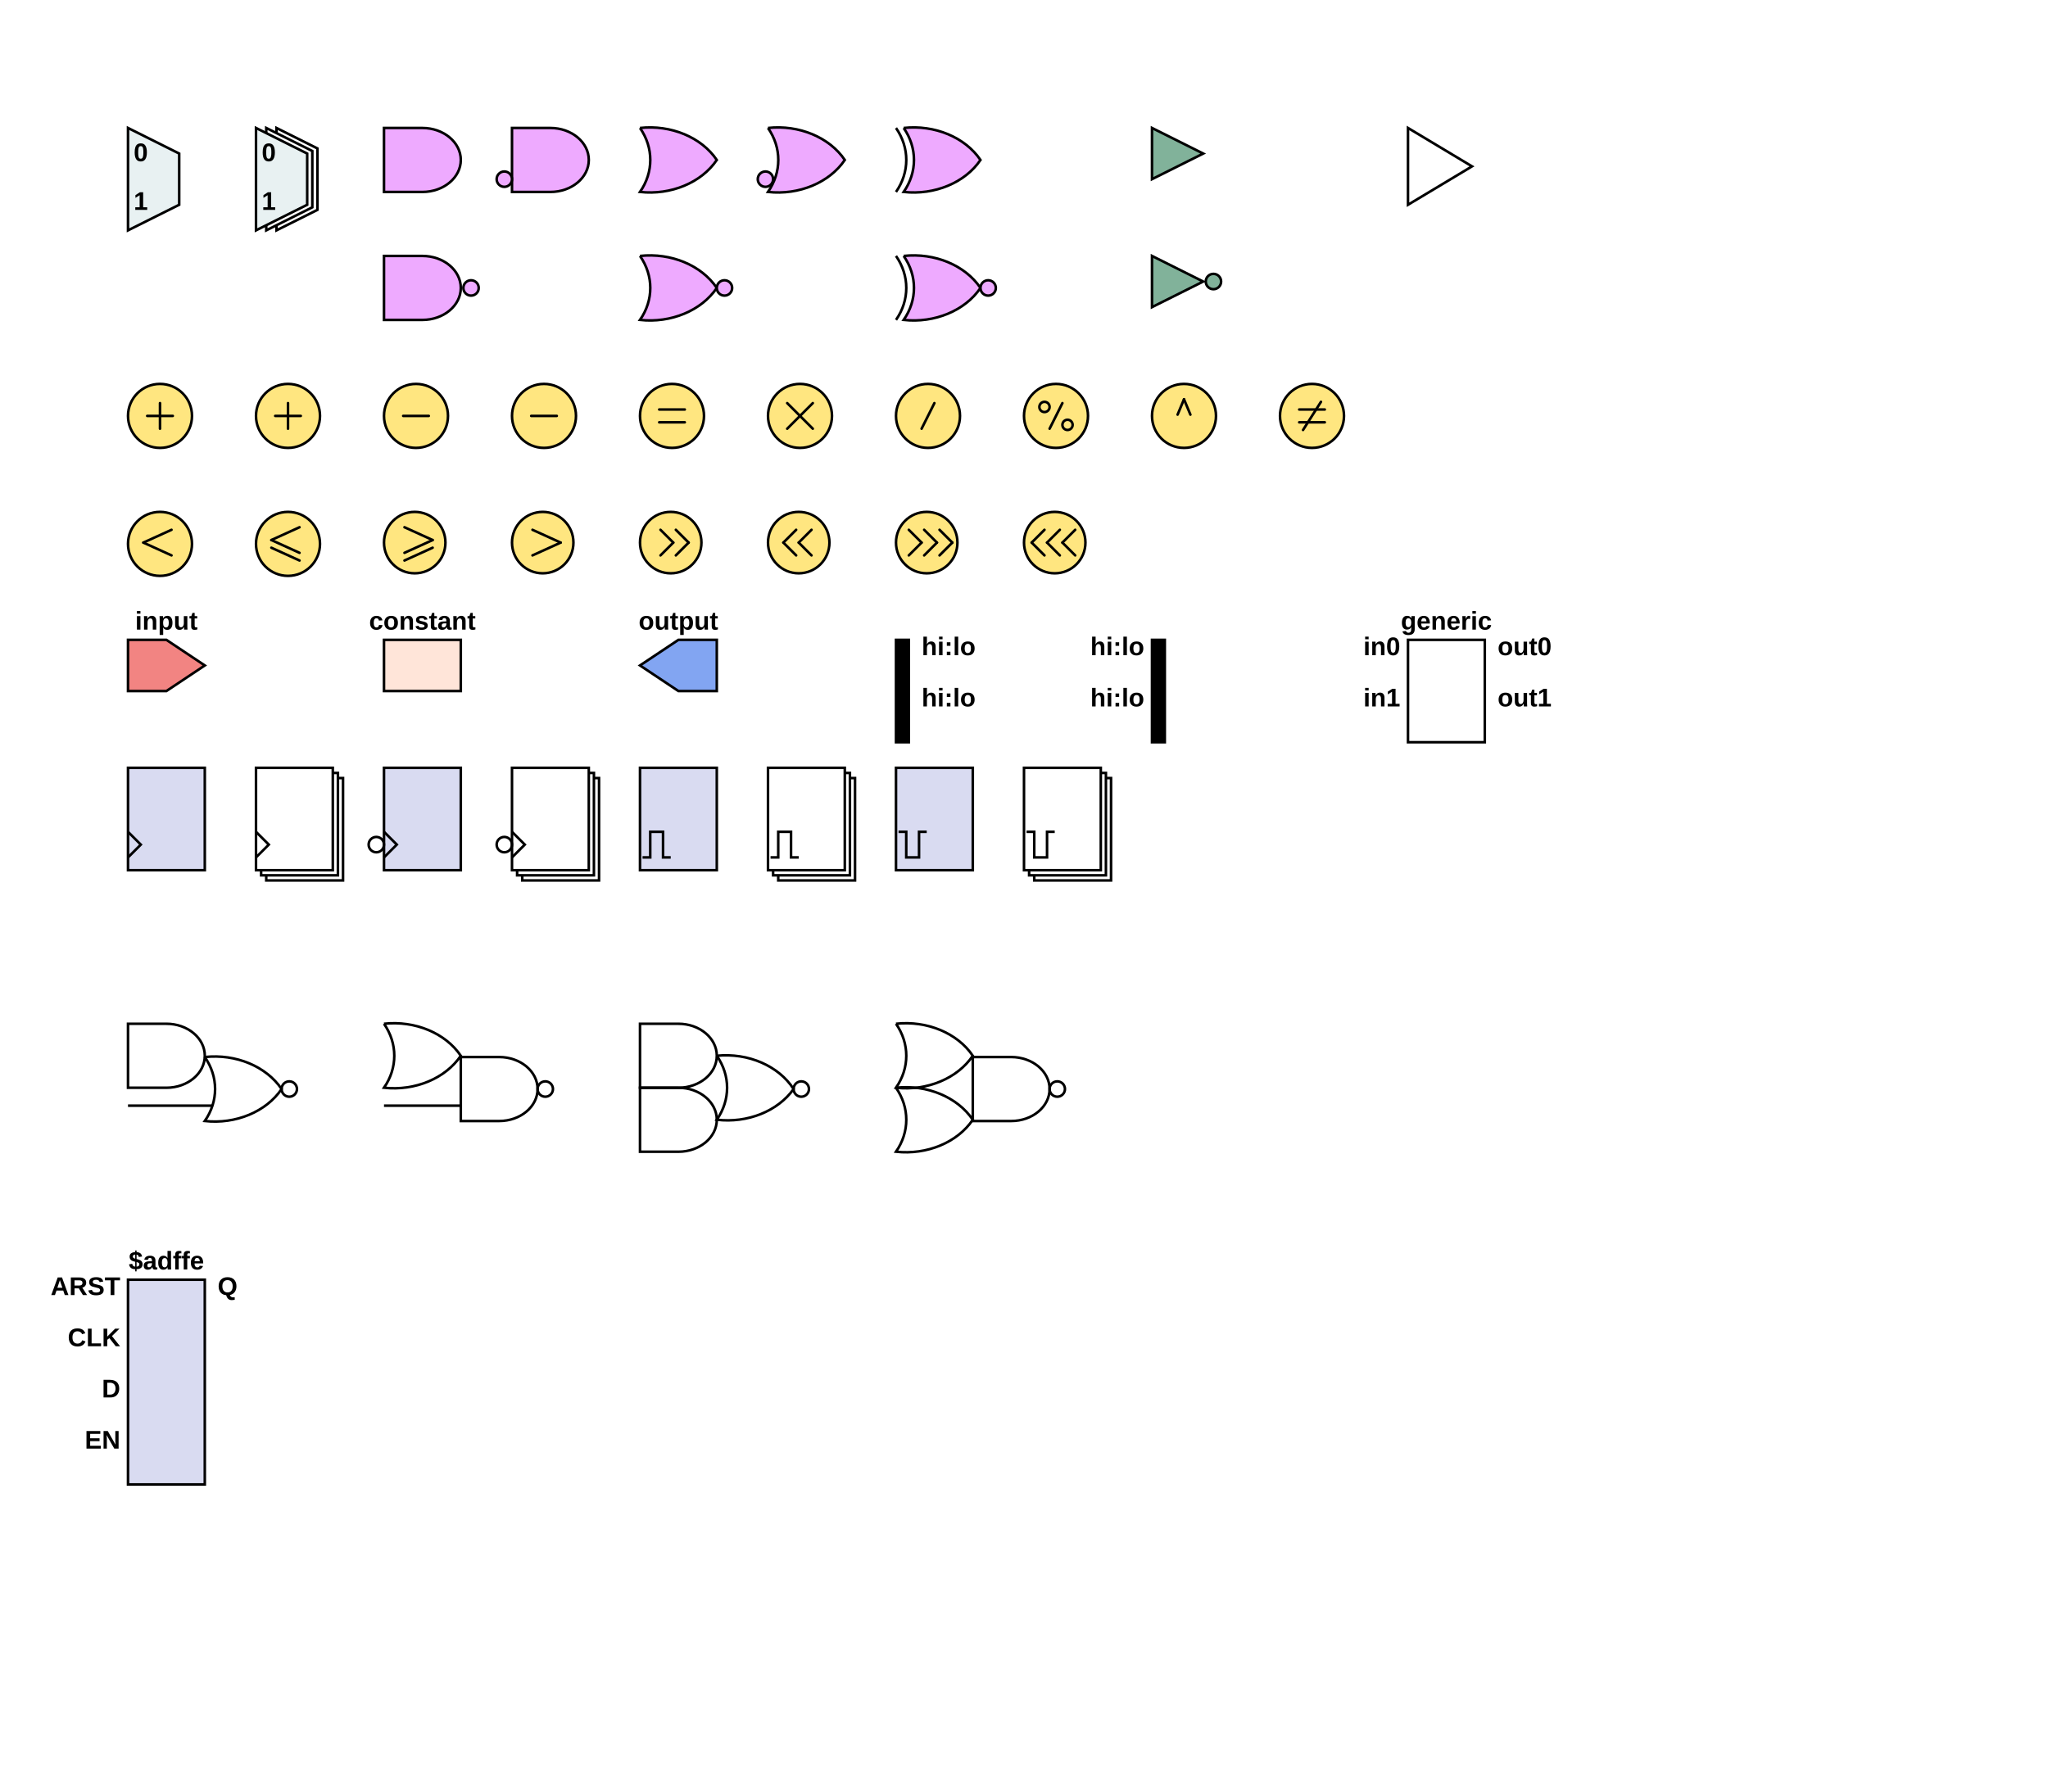
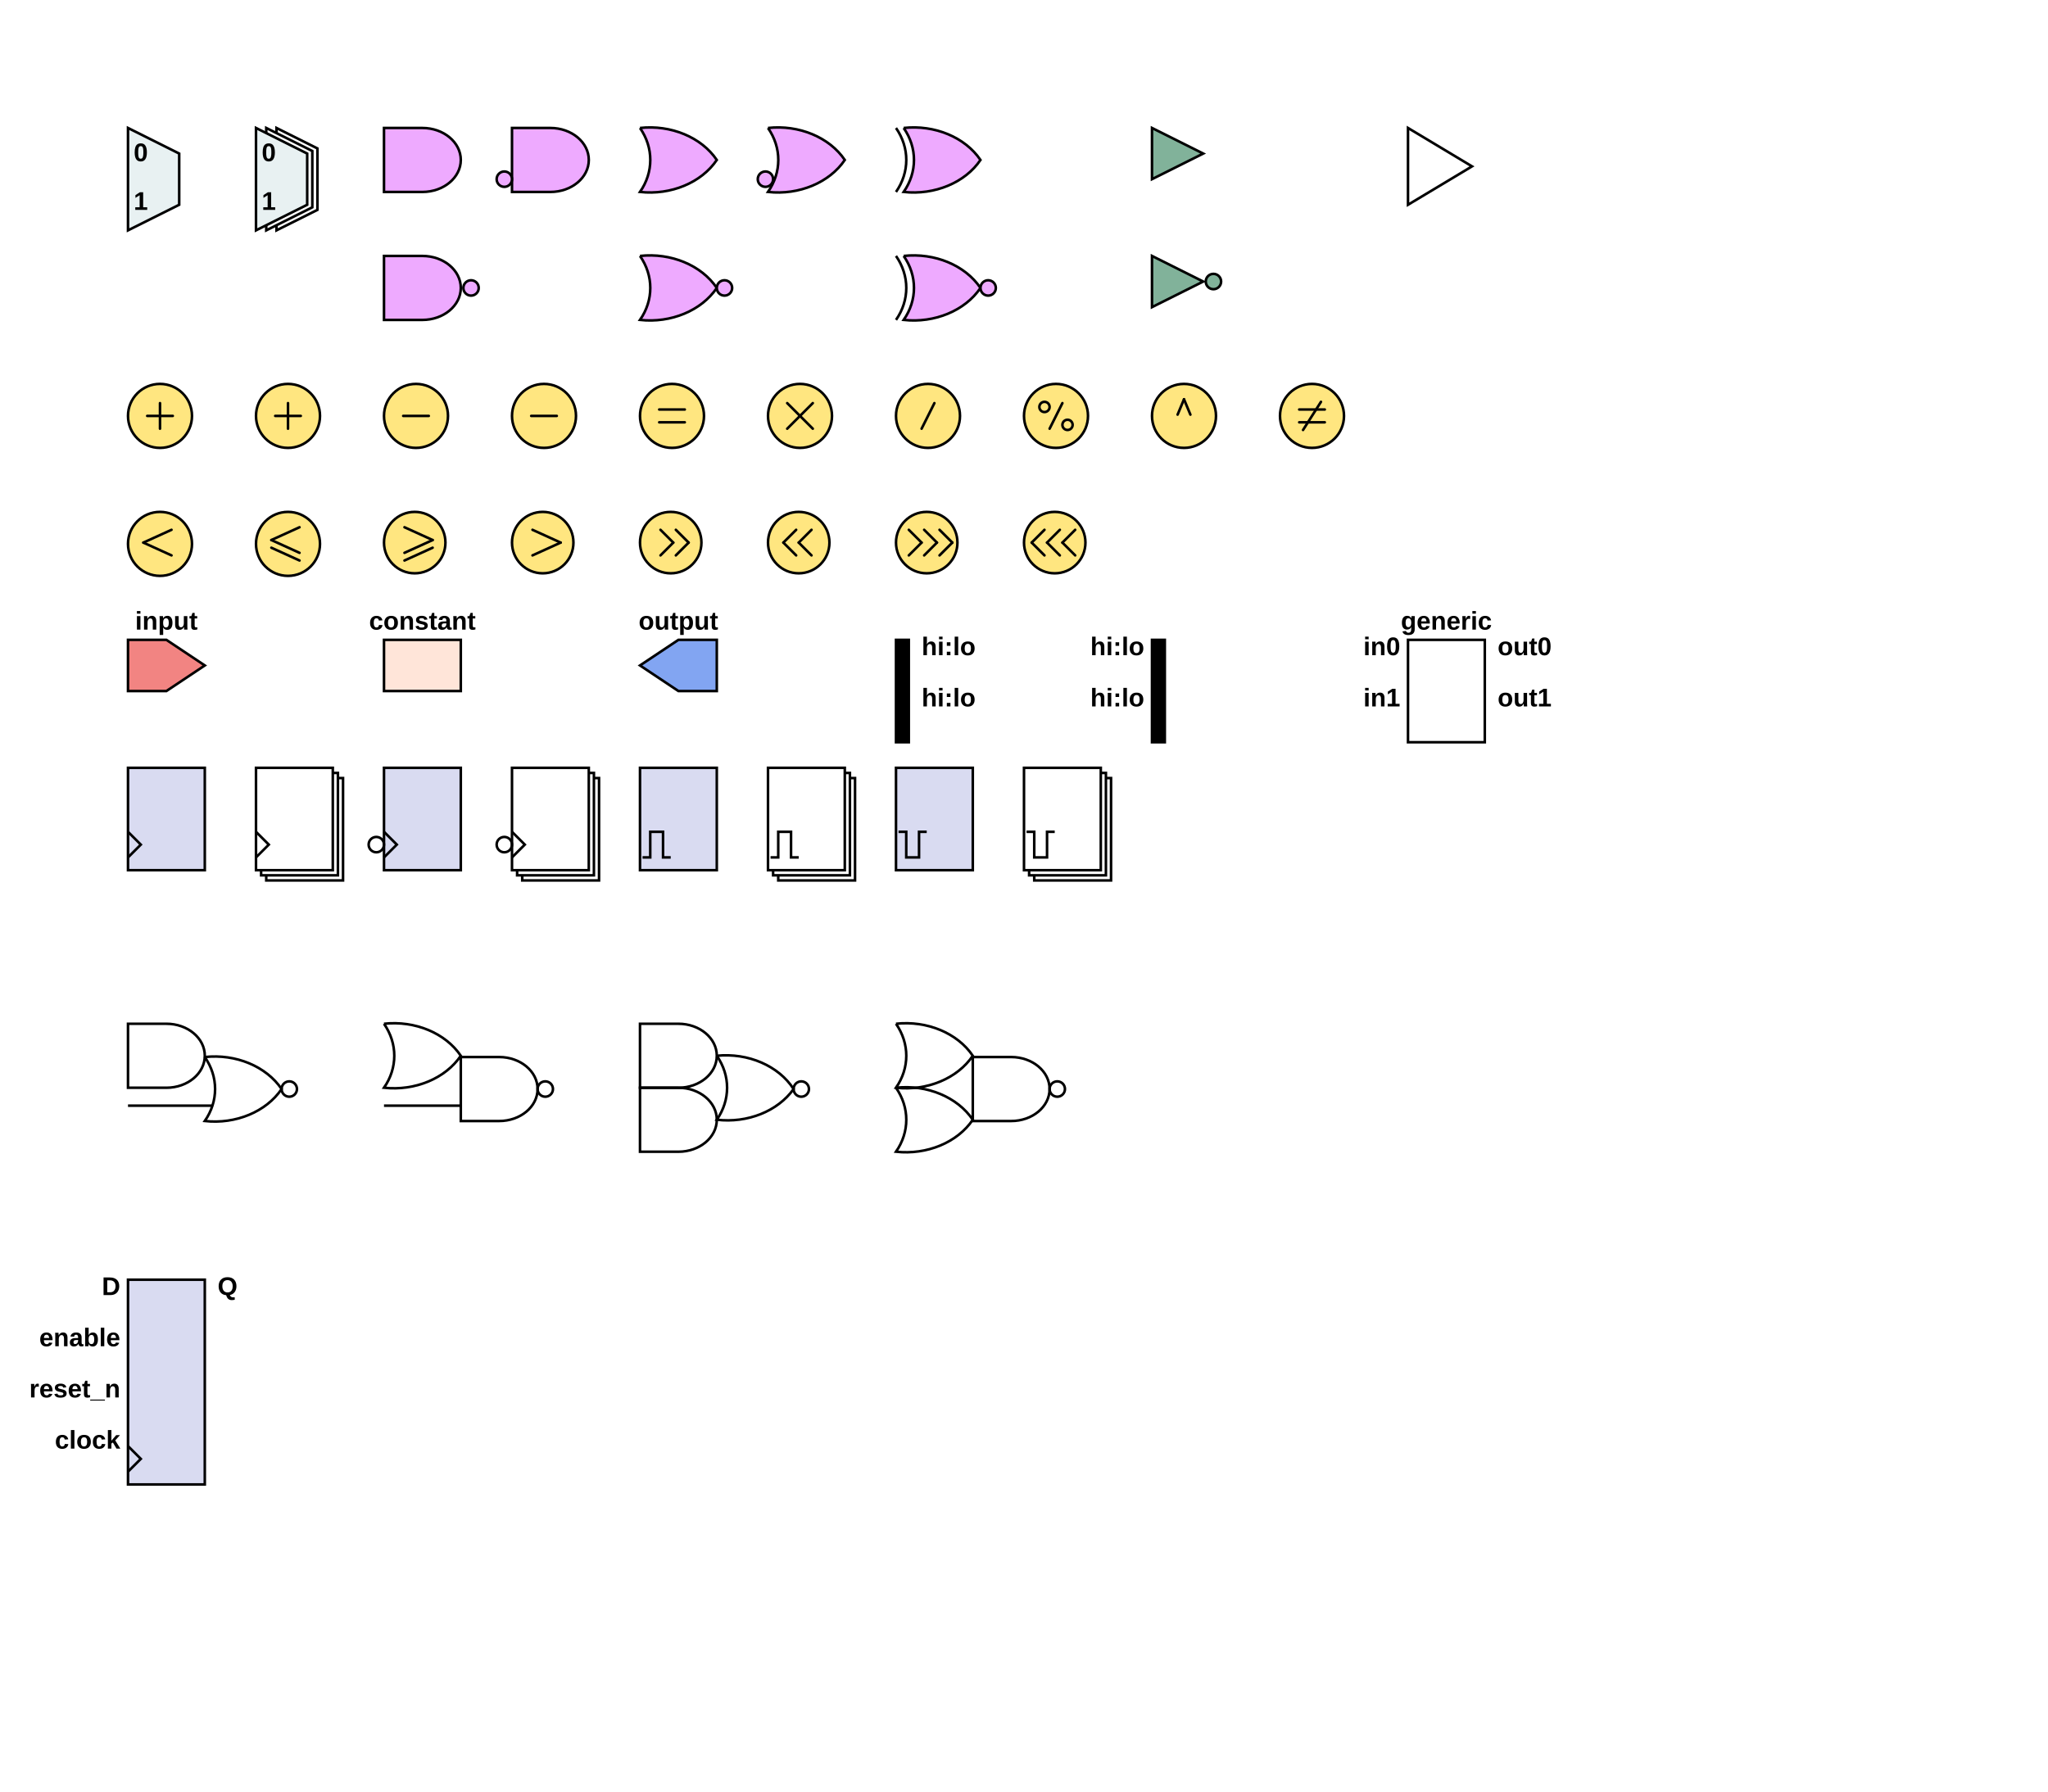
<svg xmlns="http://www.w3.org/2000/svg" xmlns:ns1="https://github.com/nturley/netlistsvg" width="800" height="700">
  <ns1:properties>
    <ns1:layoutEngine org.eclipse.elk.layered.spacing.nodeNodeBetweenLayers="35" org.eclipse.elk.spacing.nodeNode="35" org.eclipse.elk.layered.layering.strategy="LONGEST_PATH" />
    <ns1:low_priority_alias val="$dff" />
  </ns1:properties>
  <style>
        svg {
            stroke: #000;
            fill: none;
        }

        text {
            fill: #000;
            stroke: none;
            font-size: 10px;
            font-weight: bold;
            font-family: "Arial", monospace;
        }

        line {
            stroke-linecap: round;
        }

        .nodelabel {
            text-anchor: middle;
        }

        .inputPortLabel {
            text-anchor: end;
        }

        .splitjoinBody {
            fill: #000;
        }
    </style>
  <g ns1:type="mux" transform="translate(50, 50)" fill="#e8f1f2" ns1:width="20" ns1:height="40">
    <ns1:alias val="$pmux" />
    <ns1:alias val="$mux" />
    <ns1:alias val="$_MUX_" />
    <path d="M0,0 L20,10 L20,30 L0,40 Z" class="$cell_id" />
    <text x="5" y="32" class="nodelabel $cell_id" ns1:attribute="">1</text>
    <text x="5" y="13" class="nodelabel $cell_id" ns1:attribute="">0</text>
    <g ns1:x="0" ns1:y="10" ns1:pid="A" />
    <g ns1:x="0" ns1:y="30" ns1:pid="B" />
    <g ns1:x="10" ns1:y="35" ns1:pid="S" />
    <g ns1:x="20" ns1:y="20" ns1:pid="Y" />
  </g>
  <g ns1:type="mux-bus" transform="translate(100, 50)" ns1:width="24" ns1:height="40">
    <ns1:alias val="$pmux-bus" />
    <ns1:alias val="$mux-bus" />
    <ns1:alias val="$_MUX_-bus" />
    <path d="M0,0 L20,10 L20,30 L0,40 Z" fill="#e8f1f2" class="$cell_id" />
    <path d="M4,2 L4,0 L22,9 L22,31 L4,40 L4,38" class="$cell_id" />
    <path d="M8,2 L8,0 L24,8 L24,32 L8,40 L8,38" class="$cell_id" />
    <text x="5" y="32" class="nodelabel $cell_id" ns1:attribute="">1</text>
    <text x="5" y="13" class="nodelabel $cell_id" ns1:attribute="">0</text>
    <g ns1:x="-1" ns1:y="10" ns1:pid="A" />
    <g ns1:x="-1" ns1:y="30" ns1:pid="B" />
    <g ns1:x="12" ns1:y="38" ns1:pid="S" />
    <g ns1:x="24.5" ns1:y="20" ns1:pid="Y" />
  </g>
  <g ns1:type="and" transform="translate(150,50)" ns1:width="30" ns1:height="25">
    <ns1:alias val="$and" />
    <ns1:alias val="$logic_and" />
    <ns1:alias val="$_AND_" />
    <ns1:alias val="$reduce_and" />
    <path d="M0,0 L0,25 L15,25 A15 12.5 0 0 0 15,0 Z" fill="#eeaaff" class="$cell_id" />
    <g ns1:x="0" ns1:y="5" ns1:pid="A" />
    <g ns1:x="0" ns1:y="20" ns1:pid="B" />
    <g ns1:x="30" ns1:y="12.5" ns1:pid="Y" />
  </g>
  <g ns1:type="nand" transform="translate(150,100)" ns1:width="30" ns1:height="25">
    <ns1:alias val="$nand" />
    <ns1:alias val="$logic_nand" />
    <ns1:alias val="$_NAND_" />
    <path d="M0,0 L0,25 L15,25 A15 12.5 0 0 0 15,0 Z" fill="#eeaaff" class="$cell_id" />
    <circle cx="34" cy="12.5" r="3" fill="#eeaaff" class="$cell_id" />
    <g ns1:x="0" ns1:y="5" ns1:pid="A" />
    <g ns1:x="0" ns1:y="20" ns1:pid="B" />
    <g ns1:x="36" ns1:y="12.5" ns1:pid="Y" />
  </g>
  <g ns1:type="andnot" transform="translate(200,50)" ns1:width="30" ns1:height="25">
    <ns1:alias val="$_ANDNOT_" />
    <path d="M0,0 L0,25 L15,25 A15 12.5 0 0 0 15,0 Z" fill="#eeaaff" class="$cell_id" />
    <circle cx="-3" cy="20" r="3" fill="#eeaaff" />
    <g ns1:x="0" ns1:y="5" ns1:pid="A" />
    <g ns1:x="-6" ns1:y="20" ns1:pid="B" />
    <g ns1:x="30" ns1:y="12.5" ns1:pid="Y" />
  </g>
  <g ns1:type="or" transform="translate(250,50)" ns1:width="30" ns1:height="25">
    <ns1:alias val="$or" />
    <ns1:alias val="$logic_or" />
    <ns1:alias val="$_OR_" />
    <ns1:alias val="$reduce_or" />
    <ns1:alias val="$reduce_bool" />
    <path d="M0,0 A30 25 0 0 1 0,25 A30 25 0 0 0 30,12.5 A30 25 0 0 0 0,0" fill="#eeaaff" class="$cell_id" />
    <g ns1:x="2" ns1:y="5" ns1:pid="A" />
    <g ns1:x="2" ns1:y="20" ns1:pid="B" />
    <g ns1:x="30" ns1:y="12.5" ns1:pid="Y" />
  </g>
  <g ns1:type="reduce_nor" transform="translate(250, 100)" ns1:width="33" ns1:height="25">
    <ns1:alias val="$nor" />
    <ns1:alias val="$reduce_nor" />
    <ns1:alias val="$_NOR_" />
    <ns1:alias val="$_ORNOT_" />
    <path d="M0,0 A30 25 0 0 1 0,25 A30 25 0 0 0 30,12.5 A30 25 0 0 0 0,0" fill="#eeaaff" class="$cell_id" />
    <circle cx="33" cy="12.5" r="3" fill="#eeaaff" class="$cell_id" />
    <g ns1:x="2" ns1:y="5" ns1:pid="A" />
    <g ns1:x="2" ns1:y="20" ns1:pid="B" />
    <g ns1:x="36" ns1:y="12.5" ns1:pid="Y" />
  </g>
  <g ns1:type="ornot" transform="translate(300,50)" ns1:width="30" ns1:height="25">
    <ns1:alias val="$_ORNOT_" />
    <path d="M0,0 A30 25 0 0 1 0,25 A30 25 0 0 0 30,12.5 A30 25 0 0 0 0,0" fill="#eeaaff" class="$cell_id" />
    <circle cx="-1" cy="20" r="3" fill="#eeaaff" />
    <g ns1:x="2" ns1:y="5" ns1:pid="A" />
    <g ns1:x="-4" ns1:y="20" ns1:pid="B" />
    <g ns1:x="30" ns1:y="12.5" ns1:pid="Y" />
  </g>
  <g ns1:type="reduce_xor" transform="translate(350, 50)" ns1:width="33" ns1:height="25">
    <ns1:alias val="$xor" />
    <ns1:alias val="$reduce_xor" />
    <ns1:alias val="$_XOR_" />
    <path d="M3,0 A30 25 0 0 1 3,25 A30 25 0 0 0 33,12.5 A30 25 0 0 0 3,0" fill="#eeaaff" class="$cell_id" />
    <path d="M0,0 A30 25 0 0 1 0,25" class="$cell_id" />
    <g ns1:x="2" ns1:y="5" ns1:pid="A" />
    <g ns1:x="2" ns1:y="20" ns1:pid="B" />
    <g ns1:x="33" ns1:y="12.5" ns1:pid="Y" />
  </g>
  <g ns1:type="reduce_nxor" transform="translate(350, 100)" ns1:width="33" ns1:height="25">
    <ns1:alias val="$xnor" />
    <ns1:alias val="$reduce_xnor" />
    <ns1:alias val="$_XNOR_" />
    <path d="M3,0 A30 25 0 0 1 3,25 A30 25 0 0 0 33,12.5 A30 25 0 0 0 3,0" fill="#eeaaff" class="$cell_id" />
    <path d="M0,0 A30 25 0 0 1 0,25" class="$cell_id" />
    <circle cx="36" cy="12.5" r="3" fill="#eeaaff" class="$cell_id" />
    <g ns1:x="2" ns1:y="5" ns1:pid="A" />
    <g ns1:x="2" ns1:y="20" ns1:pid="B" />
    <g ns1:x="38" ns1:y="12.5" ns1:pid="Y" />
  </g>
  <g ns1:type="tribuf" transform="translate(550, 50)" ns1:width="15" ns1:height="30">
    <ns1:alias val="$tribuf" />
    <ns1:alias val="$_TRIBUF_" />
    <ns1:alias val="tribuf-bus" />
    <ns1:alias val="$tribuf-bus" />
    <ns1:alias val="$_TRIBUF_-bus" />
    <path d="M0,0 L25,15 L0,30 Z" class="$cell_id" />
    <g ns1:x="0" ns1:y="15" ns1:pid="A" />
    <g ns1:x="11" ns1:y="6" ns1:pid="EN" />
    <g ns1:x="25" ns1:y="15" ns1:pid="Y" />
  </g>
  <g ns1:type="not" transform="translate(450,100)" ns1:width="30" ns1:height="20">
    <ns1:alias val="$_NOT_" />
    <ns1:alias val="$not" />
    <ns1:alias val="$logic_not" />
    <path d="M0,0 L0,20 L20,10 Z" fill="#81b29a" class="$cell_id" />
    <circle cx="24" cy="10" r="3" fill="#81b29a" class="$cell_id" />
    <g ns1:x="-1" ns1:y="10" ns1:pid="A" />
    <g ns1:x="27" ns1:y="10" ns1:pid="Y" />
  </g>
  <g ns1:type="buf" transform="translate(450,50)" ns1:width="30" ns1:height="20">
    <ns1:alias val="$_BUF_" />
    <path d="M0,0 L0,20 L20,10 Z" fill="#81b29a" class="$cell_id" />
    <g ns1:x="0" ns1:y="10" ns1:pid="A" />
    <g ns1:x="20" ns1:y="10" ns1:pid="Y" />
  </g>
  <g ns1:type="add" transform="translate(50, 150)" fill="#ffe680" ns1:width="25" ns1:height="25">
    <ns1:alias val="$add" />
    <circle r="12.5" cx="12.5" cy="12.5" fill="#ffe680" class="$cell_id" />
    <line x1="7.5" x2="17.5" y1="12.5" y2="12.5" class="$cell_id" />
    <line x1="12.5" x2="12.5" y1="7.5" y2="17.5" class="$cell_id" />
    <g ns1:x="2" ns1:y="5" ns1:pid="A" />
    <g ns1:x="2" ns1:y="20" ns1:pid="B" />
    <g ns1:x="26" ns1:y="12.5" ns1:pid="Y" />
  </g>
  <g ns1:type="pos" transform="translate(100, 150)" fill="#ffe680" ns1:width="25" ns1:height="25">
    <ns1:alias val="$pos" />
    <circle r="12.5" cx="12.5" cy="12.5" class="$cell_id" />
    <line x1="7.5" x2="17.5" y1="12.5" y2="12.5" class="$cell_id" />
    <line x1="12.5" x2="12.5" y1="7.5" y2="17.5" class="$cell_id" />
    <g ns1:x="-1" ns1:y="12.5" ns1:pid="A" />
    <g ns1:x="26" ns1:y="12.5" ns1:pid="Y" />
  </g>
  <g ns1:type="sub" transform="translate(150,150)" fill="#ffe680" ns1:width="25" ns1:height="25">
    <ns1:alias val="$sub" />
    <circle r="12.5" cx="12.5" cy="12.5" class="$cell_id" />
    <line x1="7.5" x2="17.5" y1="12.5" y2="12.5" class="$cell_id" />
    <g ns1:x="2" ns1:y="5" ns1:pid="A" />
    <g ns1:x="2" ns1:y="20" ns1:pid="B" />
    <g ns1:x="25" ns1:y="12.5" ns1:pid="Y" />
  </g>
  <g ns1:type="neg" transform="translate(200,150)" fill="#ffe680" ns1:width="25" ns1:height="25">
    <ns1:alias val="$neg" />
    <circle r="12.5" cx="12.5" cy="12.5" class="$cell_id" />
    <line x1="7.5" x2="17.5" y1="12.5" y2="12.5" class="$cell_id" />
    <g ns1:x="0" ns1:y="12.5" ns1:pid="A" />
    <g ns1:x="25" ns1:y="12.5" ns1:pid="Y" />
  </g>
  <g ns1:type="eq" transform="translate(250,150)" fill="#ffe680" ns1:width="25" ns1:height="25">
    <ns1:alias val="$eq" />
    <ns1:alias val="$eqx" />
    <circle r="12.5" cx="12.5" cy="12.5" class="$cell_id" />
    <line x1="7.5" x2="17.5" y1="10" y2="10" class="$cell_id" />
    <line x1="7.5" x2="17.5" y1="15" y2="15" class="$cell_id" />
    <g ns1:x="2" ns1:y="5" ns1:pid="A" />
    <g ns1:x="2" ns1:y="20" ns1:pid="B" />
    <g ns1:x="25" ns1:y="12.5" ns1:pid="Y" />
  </g>
  <g ns1:type="mul" transform="translate(300, 150)" fill="#ffe680" ns1:width="25" ns1:height="25">
    <ns1:alias val="$mul" />
    <circle r="12.5" cx="12.5" cy="12.5" class="$cell_id" />
    <line x1="7.5" x2="17.5" y1="7.5" y2="17.5" class="$cell_id" />
    <line x1="17.5" x2="7.5" y1="7.5" y2="17.5" class="$cell_id" />
    <g ns1:x="2" ns1:y="5" ns1:pid="A" />
    <g ns1:x="2" ns1:y="20" ns1:pid="B" />
    <g ns1:x="26" ns1:y="12.5" ns1:pid="Y" />
  </g>
  <g ns1:type="div" transform="translate(350, 150)" fill="#ffe680" ns1:width="25" ns1:height="25">
    <ns1:alias val="$div" />
    <circle r="12.5" cx="12.5" cy="12.5" class="$cell_id" />
    <line x1="15" x2="10" y1="7.5" y2="17.5" class="$cell_id" />
    <g ns1:x="2" ns1:y="5" ns1:pid="A" />
    <g ns1:x="2" ns1:y="20" ns1:pid="B" />
    <g ns1:x="26" ns1:y="12.5" ns1:pid="Y" />
  </g>
  <g ns1:type="mod" transform="translate(400, 150)" fill="#ffe680" ns1:width="25" ns1:height="25">
    <ns1:alias val="$mod" />
    <circle r="12.5" cx="12.5" cy="12.5" class="$cell_id" />
    <line x1="15" x2="10" y1="7.5" y2="17.5" class="$cell_id" />
    <circle r="2" cx="8" cy="9" class="$cell_id" />
    <circle r="2" cx="17" cy="16" class="$cell_id" />
    <g ns1:x="2" ns1:y="5" ns1:pid="A" />
    <g ns1:x="2" ns1:y="20" ns1:pid="B" />
    <g ns1:x="26" ns1:y="12.5" ns1:pid="Y" />
  </g>
  <g ns1:type="pow" transform="translate(450, 150)" fill="#ffe680" ns1:width="25" ns1:height="25">
    <ns1:alias val="$pow" />
    <circle r="12.5" cx="12.5" cy="12.5" class="$cell_id" />
    <line x1="10" x2="12.5" y1="12" y2="6" class="$cell_id" />
    <line x1="15" x2="12.5" y1="12" y2="6" class="$cell_id" />
    <g ns1:x="2" ns1:y="5" ns1:pid="A" />
    <g ns1:x="2" ns1:y="20" ns1:pid="B" />
    <g ns1:x="26" ns1:y="12.5" ns1:pid="Y" />
  </g>
  <g ns1:type="ne" transform="translate(500,150)" fill="#ffe680" ns1:width="25" ns1:height="25">
    <ns1:alias val="$ne" />
    <ns1:alias val="$nex" />
    <circle r="12.5" cx="12.5" cy="12.5" class="$cell_id" />
    <line x1="7.5" x2="17.5" y1="10" y2="10" class="$cell_id" />
    <line x1="7.5" x2="17.5" y1="15" y2="15" class="$cell_id" />
    <line x1="9" x2="16" y1="18" y2="7" class="$cell_id" />
    <g ns1:x="2" ns1:y="5" ns1:pid="A" />
    <g ns1:x="2" ns1:y="20" ns1:pid="B" />
    <g ns1:x="25" ns1:y="12.5" ns1:pid="Y" />
  </g>
  <g ns1:type="lt" transform="translate(50,200)" fill="#ffe680" ns1:width="25" ns1:height="25">
    <ns1:alias val="$lt" />
    <circle r="12.5" cx="12.5" cy="12.5" class="$cell_id" />
    <line x1="6" x2="17" y1="12" y2="7" class="$cell_id" />
    <line x1="6" x2="17" y1="12" y2="17" class="$cell_id" />
    <g ns1:x="2" ns1:y="5" ns1:pid="A" />
    <g ns1:x="2" ns1:y="20" ns1:pid="B" />
    <g ns1:x="25" ns1:y="12.5" ns1:pid="Y" />
  </g>
  <g ns1:type="le" transform="translate(100,200)" fill="#ffe680" ns1:width="25" ns1:height="25">
    <ns1:alias val="$le" />
    <circle r="12.5" cx="12.5" cy="12.5" class="$cell_id" />
    <line x1="6" x2="17" y1="11" y2="6" class="$cell_id" />
    <line x1="6" x2="17" y1="11" y2="16" class="$cell_id" />
    <line x1="6" x2="17" y1="14" y2="19" class="$cell_id" />
    <g ns1:x="2" ns1:y="5" ns1:pid="A" />
    <g ns1:x="2" ns1:y="20" ns1:pid="B" />
    <g ns1:x="25" ns1:y="12.5" ns1:pid="Y" />
  </g>
  <g ns1:type="ge" transform="translate(150,200)" fill="#ffe680" ns1:width="25" ns1:height="25">
    <ns1:alias val="$ge" />
    <circle r="12" cx="12" cy="12" class="$cell_id" />
    <line x1="8" x2="19" y1="6" y2="11" class="$cell_id" />
    <line x1="8" x2="19" y1="16" y2="11" class="$cell_id" />
    <line x1="8" x2="19" y1="19" y2="14" class="$cell_id" />
    <g ns1:x="2" ns1:y="5" ns1:pid="A" />
    <g ns1:x="2" ns1:y="20" ns1:pid="B" />
    <g ns1:x="25" ns1:y="12.5" ns1:pid="Y" />
  </g>
  <g ns1:type="gt" transform="translate(200,200)" fill="#ffe680" ns1:width="25" ns1:height="25">
    <ns1:alias val="$gt" />
    <circle r="12" cx="12" cy="12" class="$cell_id" />
    <line x1="8" x2="19" y1="7" y2="12" class="$cell_id" />
    <line x1="8" x2="19" y1="17" y2="12" class="$cell_id" />
    <g ns1:x="2" ns1:y="5" ns1:pid="A" />
    <g ns1:x="2" ns1:y="20" ns1:pid="B" />
    <g ns1:x="25" ns1:y="12.5" ns1:pid="Y" />
  </g>
  <g ns1:type="shr" transform="translate(250,200)" fill="#ffe680" ns1:width="25" ns1:height="25">
    <ns1:alias val="$shr" />
    <circle r="12" cx="12" cy="12" class="$cell_id" />
    <line x1="8" x2="13" y1="7" y2="12" class="$cell_id" />
    <line x1="8" x2="13" y1="17" y2="12" class="$cell_id" />
    <line x1="14" x2="19" y1="7" y2="12" class="$cell_id" />
    <line x1="14" x2="19" y1="17" y2="12" class="$cell_id" />
    <g ns1:x="2" ns1:y="5" ns1:pid="A" />
    <g ns1:x="2" ns1:y="20" ns1:pid="B" />
    <g ns1:x="25" ns1:y="12.5" ns1:pid="Y" />
  </g>
  <g ns1:type="shl" transform="translate(300,200)" fill="#ffe680" ns1:width="25" ns1:height="25">
    <ns1:alias val="$shl" />
    <circle r="12" cx="12" cy="12" class="$cell_id" />
    <line x1="6" x2="11" y1="12" y2="7" class="$cell_id" />
    <line x1="6" x2="11" y1="12" y2="17" class="$cell_id" />
    <line x1="12" x2="17" y1="12" y2="7" class="$cell_id" />
    <line x1="12" x2="17" y1="12" y2="17" class="$cell_id" />
    <g ns1:x="2" ns1:y="5" ns1:pid="A" />
    <g ns1:x="2" ns1:y="20" ns1:pid="B" />
    <g ns1:x="25" ns1:y="12.5" ns1:pid="Y" />
  </g>
  <g ns1:type="sshr" transform="translate(350,200)" fill="#ffe680" ns1:width="25" ns1:height="25">
    <ns1:alias val="$sshr" />
    <circle r="12" cx="12" cy="12" class="$cell_id" />
    <line x1="5" x2="10" y1="7" y2="12" class="$cell_id" />
    <line x1="5" x2="10" y1="17" y2="12" class="$cell_id" />
    <line x1="11" x2="16" y1="7" y2="12" class="$cell_id" />
    <line x1="11" x2="16" y1="17" y2="12" class="$cell_id" />
    <line x1="17" x2="22" y1="7" y2="12" class="$cell_id" />
    <line x1="17" x2="22" y1="17" y2="12" class="$cell_id" />
    <g ns1:x="2" ns1:y="5" ns1:pid="A" />
    <g ns1:x="2" ns1:y="20" ns1:pid="B" />
    <g ns1:x="25" ns1:y="12.5" ns1:pid="Y" />
  </g>
  <g ns1:type="sshl" transform="translate(400,200)" fill="#ffe680" ns1:width="25" ns1:height="25">
    <ns1:alias val="$sshl" />
    <circle r="12" cx="12" cy="12" class="$cell_id" />
    <line x1="3" x2="8" y1="12" y2="7" class="$cell_id" />
    <line x1="3" x2="8" y1="12" y2="17" class="$cell_id" />
    <line x1="9" x2="14" y1="12" y2="7" class="$cell_id" />
    <line x1="9" x2="14" y1="12" y2="17" class="$cell_id" />
    <line x1="15" x2="20" y1="12" y2="7" class="$cell_id" />
    <line x1="15" x2="20" y1="12" y2="17" class="$cell_id" />
    <g ns1:x="2" ns1:y="5" ns1:pid="A" />
    <g ns1:x="2" ns1:y="20" ns1:pid="B" />
    <g ns1:x="25" ns1:y="12.5" ns1:pid="Y" />
  </g>
  <g ns1:type="inputExt" transform="translate(50,250)" fill="#f28482" ns1:width="30" ns1:height="20">
    <text x="15" y="-4" class="nodelabel $cell_id" ns1:attribute="ref">input</text>
    <ns1:alias val="$_inputExt_" />
    <path d="M0,0 L0,20 L15,20 L30,10 L15,0 Z" class="$cell_id" />
    <g ns1:x="30" ns1:y="10" ns1:pid="Y" />
  </g>
  <g ns1:type="constant" transform="translate(150,250)" fill="#ffe5d9" ns1:width="30" ns1:height="20">
    <text x="15" y="-4" class="nodelabel $cell_id" ns1:attribute="ref">constant</text>
    <ns1:alias val="$_constant_" />
    <rect width="30" height="20" class="$cell_id" />
    <g ns1:x="31" ns1:y="10" ns1:pid="Y" />
  </g>
  <g ns1:type="outputExt" transform="translate(250,250)" fill="#82a5f2" ns1:width="30" ns1:height="20">
    <text x="15" y="-4" class="nodelabel $cell_id" ns1:attribute="ref">output</text>
    <ns1:alias val="$_outputExt_" />
    <path d="M30,0 L30,20 L15,20 L0,10 L15,0 Z" class="$cell_id" />
    <g ns1:x="0" ns1:y="10" ns1:pid="A" />
  </g>
  <g ns1:type="split" transform="translate(350,250)" ns1:width="5" ns1:height="40">
    <rect width="5" height="40" class="splitjoinBody" ns1:generic="body" />
    <ns1:alias val="$_split_" />
    <g ns1:x="0" ns1:y="20" ns1:pid="in" />
    <g transform="translate(5, 10)" ns1:x="4" ns1:y="10" ns1:pid="out0">
      <text x="5" y="-4">hi:lo</text>
    </g>
    <g transform="translate(5, 30)" ns1:x="4" ns1:y="30" ns1:pid="out1">
      <text x="5" y="-4">hi:lo</text>
    </g>
  </g>
  <g ns1:type="join" transform="translate(450,250)" ns1:width="4" ns1:height="40">
    <rect width="5" height="40" class="splitjoinBody" ns1:generic="body" />
    <ns1:alias val="$_join_" />
    <g ns1:x="5" ns1:y="20" ns1:pid="out" />
    <g transform="translate(0, 10)" ns1:x="0" ns1:y="10" ns1:pid="in0">
      <text x="-3" y="-4" class="inputPortLabel">hi:lo</text>
    </g>
    <g transform="translate(0, 30)" ns1:x="0" ns1:y="30" ns1:pid="in1">
      <text x="-3" y="-4" class="inputPortLabel">hi:lo</text>
    </g>
  </g>
  <g ns1:type="dff" transform="translate(50,300)" ns1:width="30" ns1:height="40">
    <ns1:alias val="$dff" />
    <ns1:alias val="$_DFF_" />
    <ns1:alias val="$_DFF_P_" />
    <ns1:alias val="$adff" />
    <ns1:alias val="$_DFF_" />
    <ns1:alias val="$_DFF_P_" />
    <ns1:alias val="$sdff" />
    <ns1:alias val="$_DFF_" />
    <ns1:alias val="$_DFF_P_" />
    <rect width="30" height="40" x="0" y="0" fill="#D9DBF1" class="$cell_id" />
    <path d="M0,35 L5,30 L0,25" class="$cell_id" />
    <g ns1:x="31" ns1:y="10" ns1:pid="Q" />
    <g ns1:x="-1" ns1:y="30" ns1:pid="CLK" />
    <g ns1:x="-1" ns1:y="30" ns1:pid="C" />
    <g ns1:x="-1" ns1:y="10" ns1:pid="D" />
    <g ns1:x="15" ns1:y="40" ns1:pid="ARST" />
-     <g ns1:x="15" ns1:y="40" ns1:pid="SRST" />
  </g>
  <g ns1:type="adffe" transform="translate(50,500)" ns1:width="30" ns1:height="80" id="cell_id">
    <ns1:alias val="$adffe" />
    <ns1:alias val="$_ADFFE_" />
    <ns1:alias val="$__ADFFE__P_" />
-     <text x="15" y="-4" class="nodelabel" ns1:attribute="ref">$adffe</text>
    <rect width="30" height="80" ns1:generic="body" fill="#D9DBF1" />
-     <g transform="translate(0,10)" ns1:x="0" ns1:y="10" ns1:pid="ARST" id="ARST">
-       <text x="-3" y="-4" class="inputPortLabel">ARST</text>
-     </g>
-     <g transform="translate(0,30)" ns1:x="0" ns1:y="30" ns1:pid="CLK" id="CLK">
-       <text x="-3" y="-4" class="inputPortLabel">CLK</text>
-     </g>
-     <g transform="translate(0,50)" ns1:x="0" ns1:y="50" ns1:pid="D" id="D">
+     <path d="M0,75 L5,70 L0,65" class="$cell_id" />
+     <g transform="translate(0,10)" ns1:x="0" ns1:y="10" ns1:pid="D" id="D">
      <text x="-3" y="-4" class="inputPortLabel">D</text>
    </g>
-     <g transform="translate(0,70)" ns1:x="0" ns1:y="70" ns1:pid="EN" id="EN">
-       <text x="-3" y="-4" class="inputPortLabel">EN</text>
+     <g transform="translate(0,30)" ns1:x="0" ns1:y="30" ns1:pid="EN" id="EN">
+       <text x="-3" y="-4" class="inputPortLabel">enable</text>
+     </g>
+     <g transform="translate(0,50)" ns1:x="0" ns1:y="50" ns1:pid="ARST" id="ARST">
+       <text x="-3" y="-4" class="inputPortLabel">reset_n</text>
+     </g>
+     <g transform="translate(0,70)" ns1:x="0" ns1:y="70" ns1:pid="CLK" id="CLK">
+       <text x="-3" y="-4" class="inputPortLabel">clock</text>
    </g>
    <g transform="translate(30,10)" ns1:x="30" ns1:y="10" ns1:pid="Q" id="Q">
      <text x="5" y="-4" style="fill:#000; stroke:none">Q</text>
    </g>
  </g>
  <g ns1:type="dff-bus" transform="translate(100,300)" ns1:width="34" ns1:height="44">
    <ns1:alias val="$dff-bus" />
    <ns1:alias val="$_DFF_-bus" />
    <ns1:alias val="$_DFF_P_-bus" />
    <ns1:alias val="adff-bus" />
    <ns1:alias val="$adff-bus" />
    <ns1:alias val="$_DFF_-bus" />
    <ns1:alias val="$_DFF_P_-bus" />
    <ns1:alias val="sdff-bus" />
    <ns1:alias val="$sdff-bus" />
    <ns1:alias val="$_DFF_-bus" />
    <ns1:alias val="$_DFF_P_-bus" />
    <rect width="30" height="40" x="0" y="0" class="$cell_id" />
    <path d="M0,35 L5,30 L0,25" class="$cell_id" />
    <path d="M30,2 L32,2 L32,42 L2,42 L2,40" class="$cell_id" />
    <path d="M32,4 L34,4 L34,44 L4,44 L4,42" class="$cell_id" />
    <g ns1:x="35" ns1:y="10" ns1:pid="Q" />
    <g ns1:x="-1" ns1:y="30" ns1:pid="CLK" />
    <g ns1:x="-1" ns1:y="30" ns1:pid="C" />
    <g ns1:x="-1" ns1:y="10" ns1:pid="D" />
    <g ns1:x="17" ns1:y="44" ns1:pid="ARST" />
    <g ns1:x="17" ns1:y="44" ns1:pid="SRST" />
  </g>
  <g ns1:type="dffn" transform="translate(150,300)" ns1:width="30" ns1:height="40">
    <ns1:alias val="$dffn" />
    <ns1:alias val="$_DFF_N_" />
    <rect width="30" height="40" x="0" y="0" fill="#D9DBF1" class="$cell_id" />
    <path d="M0,35 L5,30 L0,25" class="$cell_id" />
    <circle cx="-3" cy="30" r="3" class="$cell_id" />
    <g ns1:x="30" ns1:y="10" ns1:pid="Q" />
    <g ns1:x="-6" ns1:y="30" ns1:pid="CLK" />
    <g ns1:x="-6" ns1:y="30" ns1:pid="C" />
    <g ns1:x="0" ns1:y="10" ns1:pid="D" />
  </g>
  <g ns1:type="dffn-bus" transform="translate(200,300)" ns1:width="30" ns1:height="40">
    <ns1:alias val="$dffn-bus" />
    <ns1:alias val="$_DFF_N_-bus" />
    <rect width="30" height="40" x="0" y="0" class="$cell_id" />
    <path d="M0,35 L5,30 L0,25" class="$cell_id" />
    <circle cx="-3" cy="30" r="3" class="$cell_id" />
    <path d="M30,2 L32,2 L32,42 L2,42 L2,40" class="$cell_id" />
    <path d="M32,4 L34,4 L34,44 L4,44 L4,42" class="$cell_id" />
    <g ns1:x="35" ns1:y="10" ns1:pid="Q" />
    <g ns1:x="-6" ns1:y="30" ns1:pid="CLK" />
    <g ns1:x="-6" ns1:y="30" ns1:pid="C" />
    <g ns1:x="0" ns1:y="10" ns1:pid="D" />
  </g>
  <g ns1:type="dlatch" transform="translate(250,300)" ns1:width="30" ns1:height="40">
    <ns1:alias val="$dlatch" />
    <ns1:alias val="$_DLATCH_" />
    <ns1:alias val="adlatch" />
    <ns1:alias val="$adlatch" />
    <rect width="30" height="40" x="0" y="0" fill="#D9DBF1" class="$cell_id" />
    <path d="M 1,35 H 4 V 25 h 5 v 10 h 3" class="$cell_id" />
    <g ns1:x="30" ns1:y="10" ns1:pid="Q" />
    <g ns1:x="0" ns1:y="10" ns1:pid="D" />
    <g ns1:x="-1" ns1:y="30" ns1:pid="EN" />
    <g ns1:x="15" ns1:y="40" ns1:pid="ARST" />
  </g>
  <g ns1:type="dlatch-bus" transform="translate(300,300)" ns1:width="30" ns1:height="40">
    <ns1:alias val="$dlatch-bus" />
    <ns1:alias val="$_DLATCH_-bus" />
    <ns1:alias val="adlatch-bus" />
    <ns1:alias val="$adlatch-bus" />
    <rect width="30" height="40" x="0" y="0" class="$cell_id" />
    <path d="M 1,35 H 4 V 25 h 5 v 10 h 3" class="$cell_id" />
    <path d="M30,2 L32,2 L32,42 L2,42 L2,40" class="$cell_id" />
    <path d="M32,4 L34,4 L34,44 L4,44 L4,42" class="$cell_id" />
    <g ns1:x="35" ns1:y="10" ns1:pid="Q" />
    <g ns1:x="0" ns1:y="10" ns1:pid="D" />
    <g ns1:x="-1" ns1:y="30" ns1:pid="EN" />
    <g ns1:x="17" ns1:y="44" ns1:pid="ARST" />
  </g>
  <g ns1:type="dlatchn" transform="translate(350,300)" ns1:width="30" ns1:height="40">
    <ns1:alias val="$dlatchn" />
    <ns1:alias val="$_DLATCH_N_" />
    <rect width="30" height="40" x="0" y="0" fill="#D9DBF1" class="$cell_id" />
    <path d="M 1,25 H 4 V 35 H 9 V 25 h 3" class="$cell_id" />
    <g ns1:x="30" ns1:y="10" ns1:pid="Q" />
    <g ns1:x="0" ns1:y="10" ns1:pid="D" />
    <g ns1:x="-1" ns1:y="30" ns1:pid="EN" />
  </g>
  <g ns1:type="dlatchn-bus" transform="translate(400,300)" ns1:width="30" ns1:height="40">
    <ns1:alias val="$dlatchn-bus" />
    <ns1:alias val="$_DLATCH_N_-bus" />
    <rect width="30" height="40" x="0" y="0" class="$cell_id" />
    <path d="M 1,25 H 4 V 35 H 9 V 25 h 3" class="$cell_id" />
    <path d="M30,2 L32,2 L32,42 L2,42 L2,40" class="$cell_id" />
    <path d="M32,4 L34,4 L34,44 L4,44 L4,42" class="$cell_id" />
    <g ns1:x="35" ns1:y="10" ns1:pid="Q" />
    <g ns1:x="0" ns1:y="10" ns1:pid="D" />
    <g ns1:x="-1" ns1:y="30" ns1:pid="EN" />
  </g>
  <g ns1:type="_AOI3_" transform="translate(50, 400)" ns1:width="66" ns1:height="40">
    <ns1:alias val="$_AOI3_" />
    <path d="M0,0 L0,25 L15,25 A15 12.5 0 0 0 15,0 Z" class="$cell_id" />
    <path d="M30,13 A30 25 0 0 1 30,38 A30 25 0 0 0 60,25.5 A30 25 0 0 0 30,13" class="$cell_id" />
    <circle cx="63" cy="25.5" r="3" class="$cell_id" />
    <path d="M0,32 L33,32" />
    <g ns1:x="0" ns1:y="5" ns1:pid="A" />
    <g ns1:x="0" ns1:y="20" ns1:pid="B" />
    <g ns1:x="0" ns1:y="32" ns1:pid="C" />
    <g ns1:x="66" ns1:y="25.5" ns1:pid="Y" />
  </g>
  <g ns1:type="_OAI3_" transform="translate(150, 400)" ns1:width="66" ns1:height="40">
    <ns1:alias val="$_OAI3_" />
    <path d="M30,13 L30,38 L45,38 A15 12.5 0 0 0 45,13 Z" class="$cell_id" />
    <path d="M0,0 A30 25 0 0 1 0,25 A30 25 0 0 0 30,12.5 A30 25 0 0 0 0,0" class="$cell_id" />
    <circle cx="63" cy="25.5" r="3" class="$cell_id" />
    <path d="M0,32 L30,32" />
    <g ns1:x="2" ns1:y="5" ns1:pid="A" />
    <g ns1:x="2" ns1:y="20" ns1:pid="B" />
    <g ns1:x="0" ns1:y="32" ns1:pid="C" />
    <g ns1:x="66" ns1:y="25.5" ns1:pid="Y" />
  </g>
  <g ns1:type="_AOI4_" transform="translate(250, 400)" ns1:width="66" ns1:height="40">
    <ns1:alias val="$_AOI4_" />
    <path d="M0,0 L0,25 L15,25 A15 12.5 0 0 0 15,0 Z" class="$cell_id" />
    <path d="M0,25 L0,50 L15,50 A15 12.5 0 0 0 15,25 Z" class="$cell_id" />
    <path d="M30,12.5 A30 25 0 0 1 30,37.5 A30 25 0 0 0 60,25.5 A30 25 0 0 0 30,12.5" class="$cell_id" />
    <circle cx="63" cy="25.5" r="3" class="$cell_id" />
    <g ns1:x="0" ns1:y="5" ns1:pid="A" />
    <g ns1:x="0" ns1:y="20" ns1:pid="B" />
    <g ns1:x="0" ns1:y="30" ns1:pid="C" />
    <g ns1:x="0" ns1:y="45" ns1:pid="D" />
    <g ns1:x="66" ns1:y="25.5" ns1:pid="Y" />
  </g>
  <g ns1:type="_OAI4_" transform="translate(350, 400)" ns1:width="66" ns1:height="40">
    <ns1:alias val="$_OAI4_" />
    <path d="M30,13 L30,38 L45,38 A15 12.5 0 0 0 45,13 Z" class="$cell_id" />
    <path d="M0,0 A30 25 0 0 1 0,25 A30 25 0 0 0 30,12.5 A30 25 0 0 0 0,0" class="$cell_id" />
    <path d="M0,25 A30 25 0 0 1 0,50 A30 25 0 0 0 30,37.5 A30 25 0 0 0 0,25" class="$cell_id" />
    <circle cx="63" cy="25.5" r="3" class="$cell_id" />
    <g ns1:x="2" ns1:y="5" ns1:pid="A" />
    <g ns1:x="2" ns1:y="20" ns1:pid="B" />
    <g ns1:x="2" ns1:y="30" ns1:pid="C" />
    <g ns1:x="2" ns1:y="45" ns1:pid="D" />
    <g ns1:x="66" ns1:y="25.5" ns1:pid="Y" />
  </g>
  <g ns1:type="generic" transform="translate(550,250)" ns1:width="30" ns1:height="40">
    <text x="15" y="-4" class="nodelabel $cell_id" ns1:attribute="ref">generic</text>
    <rect width="30" height="40" ns1:generic="body" class="$cell_id" />
    <g transform="translate(30, 10)" ns1:x="30" ns1:y="10" ns1:pid="out0">
      <text x="5" y="-4" style="fill:#000; stroke:none" class="$cell_id">out0</text>
    </g>
    <g transform="translate(30, 30)" ns1:x="30" ns1:y="30" ns1:pid="out1">
      <text x="5" y="-4" style="fill:#000;stroke:none" class="$cell_id">out1</text>
    </g>
    <g transform="translate(0, 10)" ns1:x="0" ns1:y="10" ns1:pid="in0">
      <text x="-3" y="-4" class="inputPortLabel $cell_id">in0</text>
    </g>
    <g transform="translate(0, 30)" ns1:x="0" ns1:y="30" ns1:pid="in1">
      <text x="-3" y="-4" class="inputPortLabel $cell_id">in1</text>
    </g>
  </g>
</svg>
